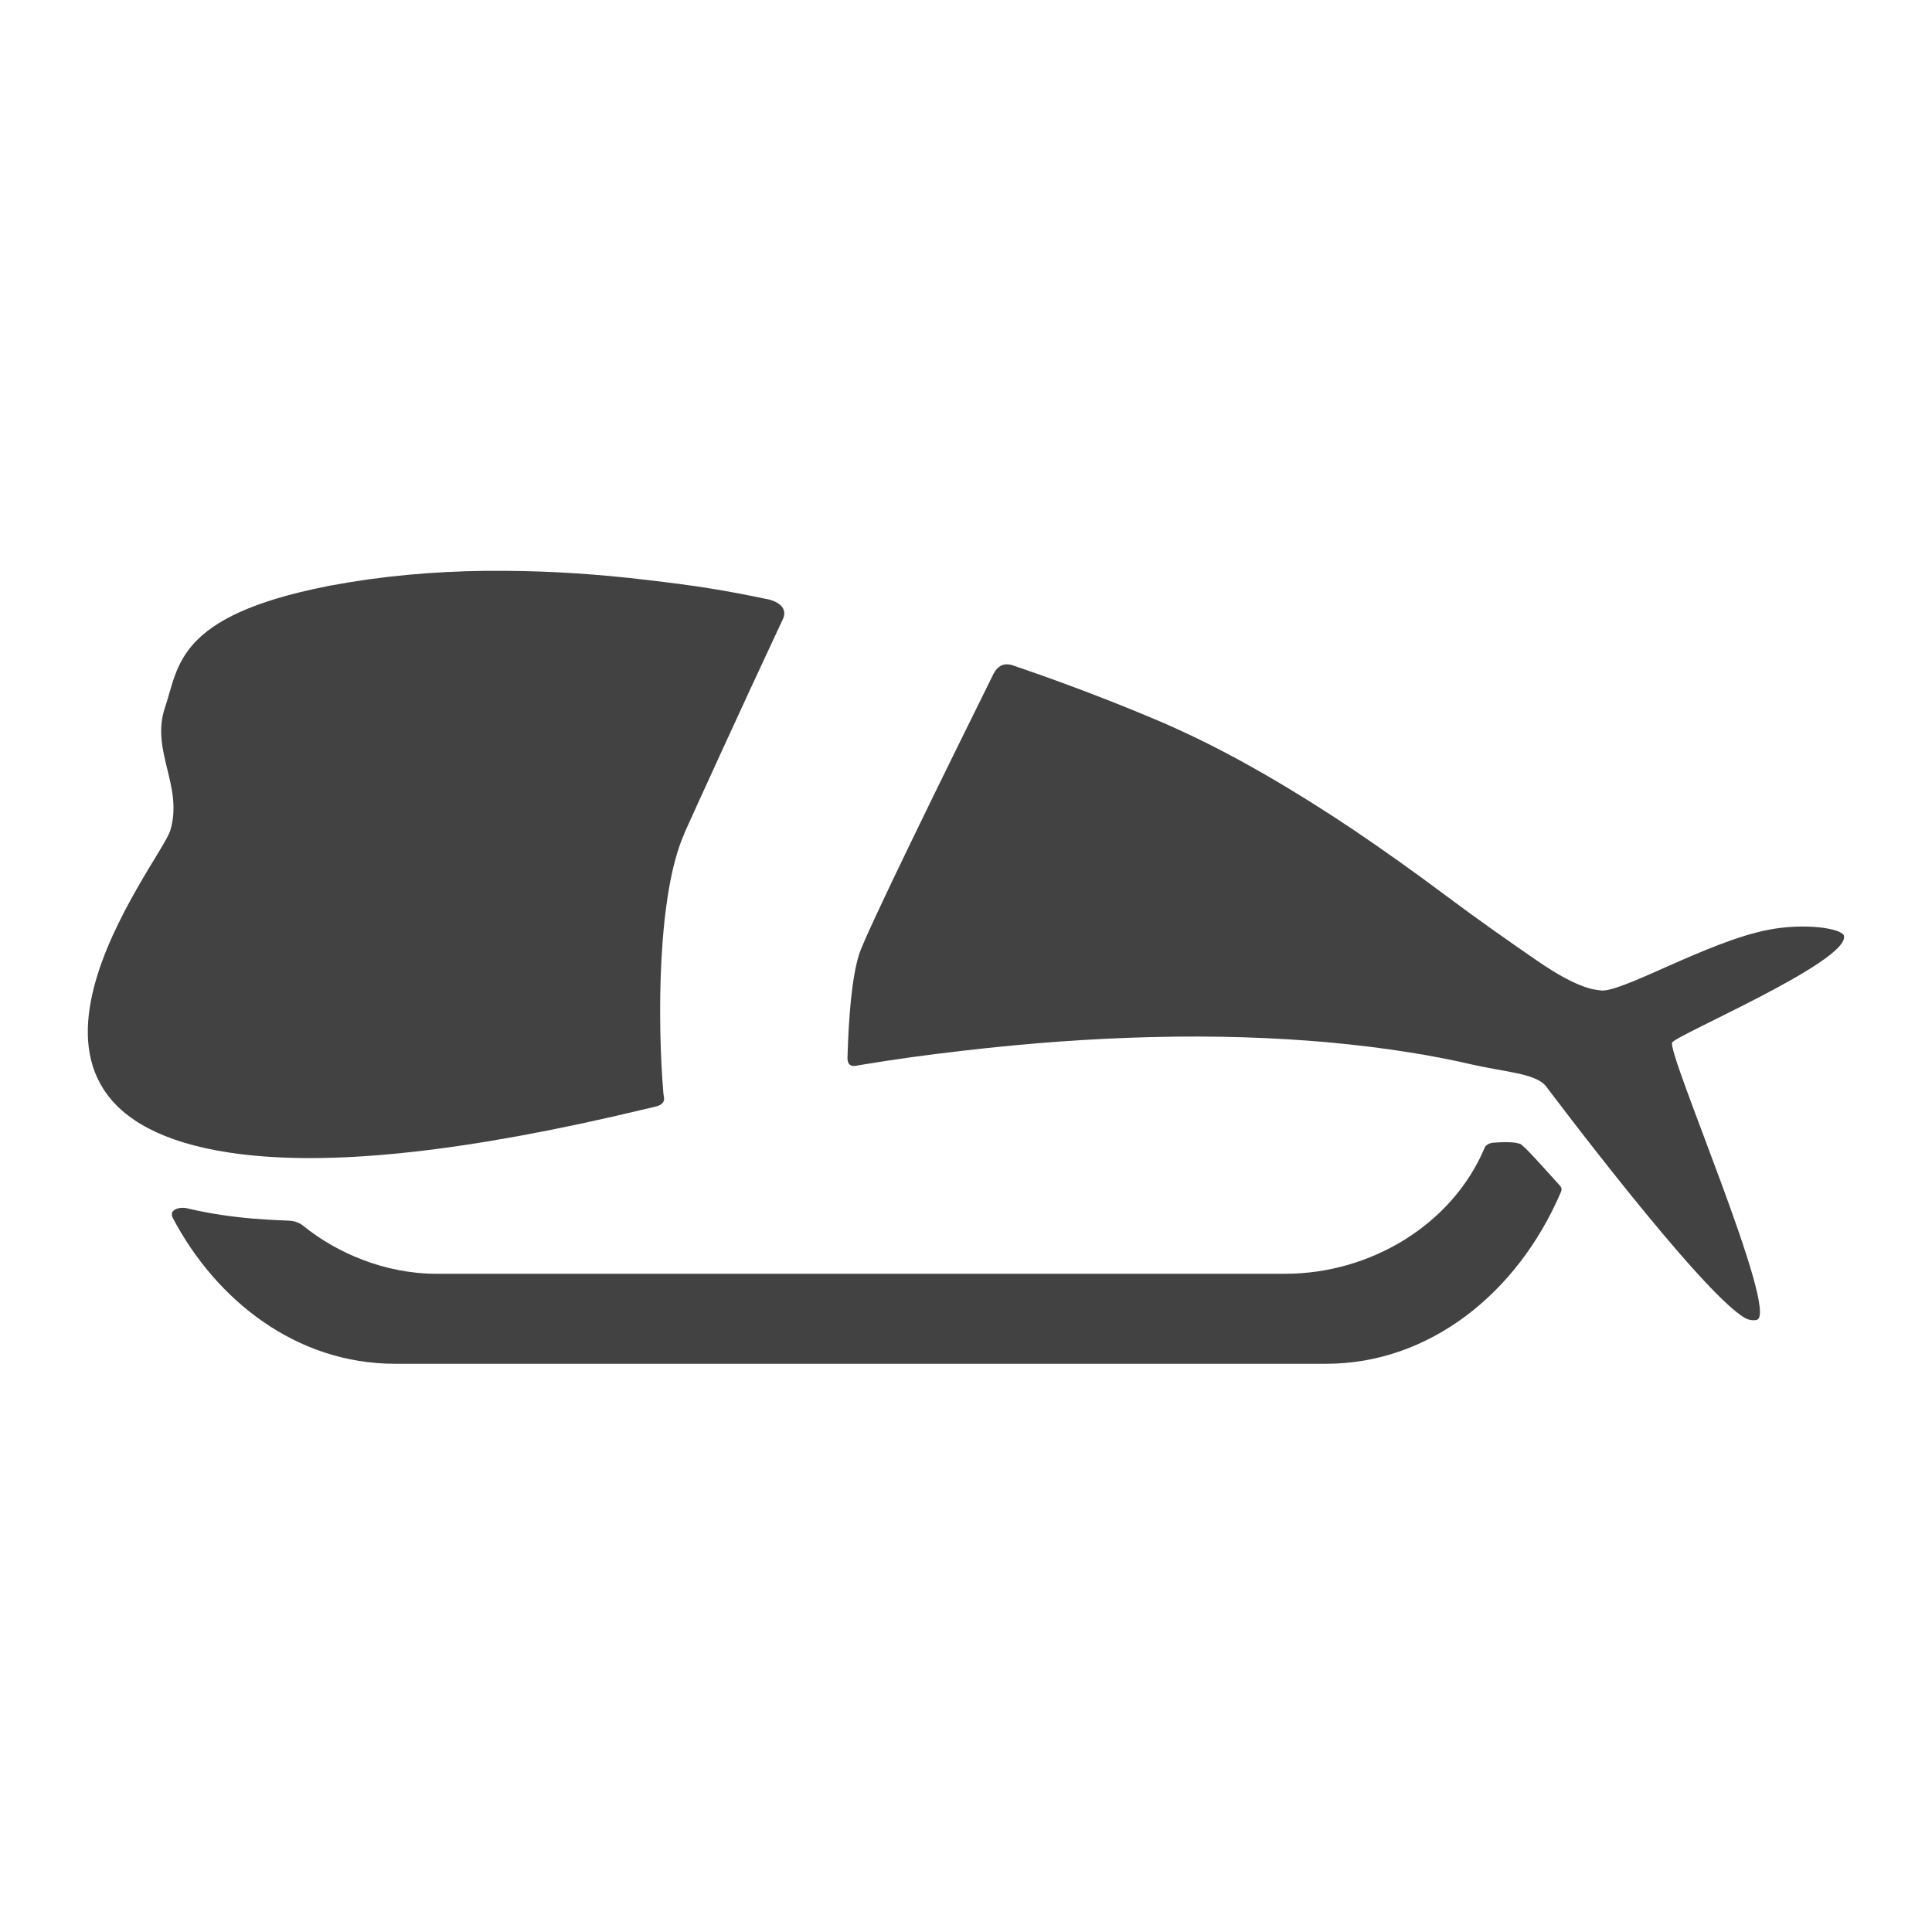
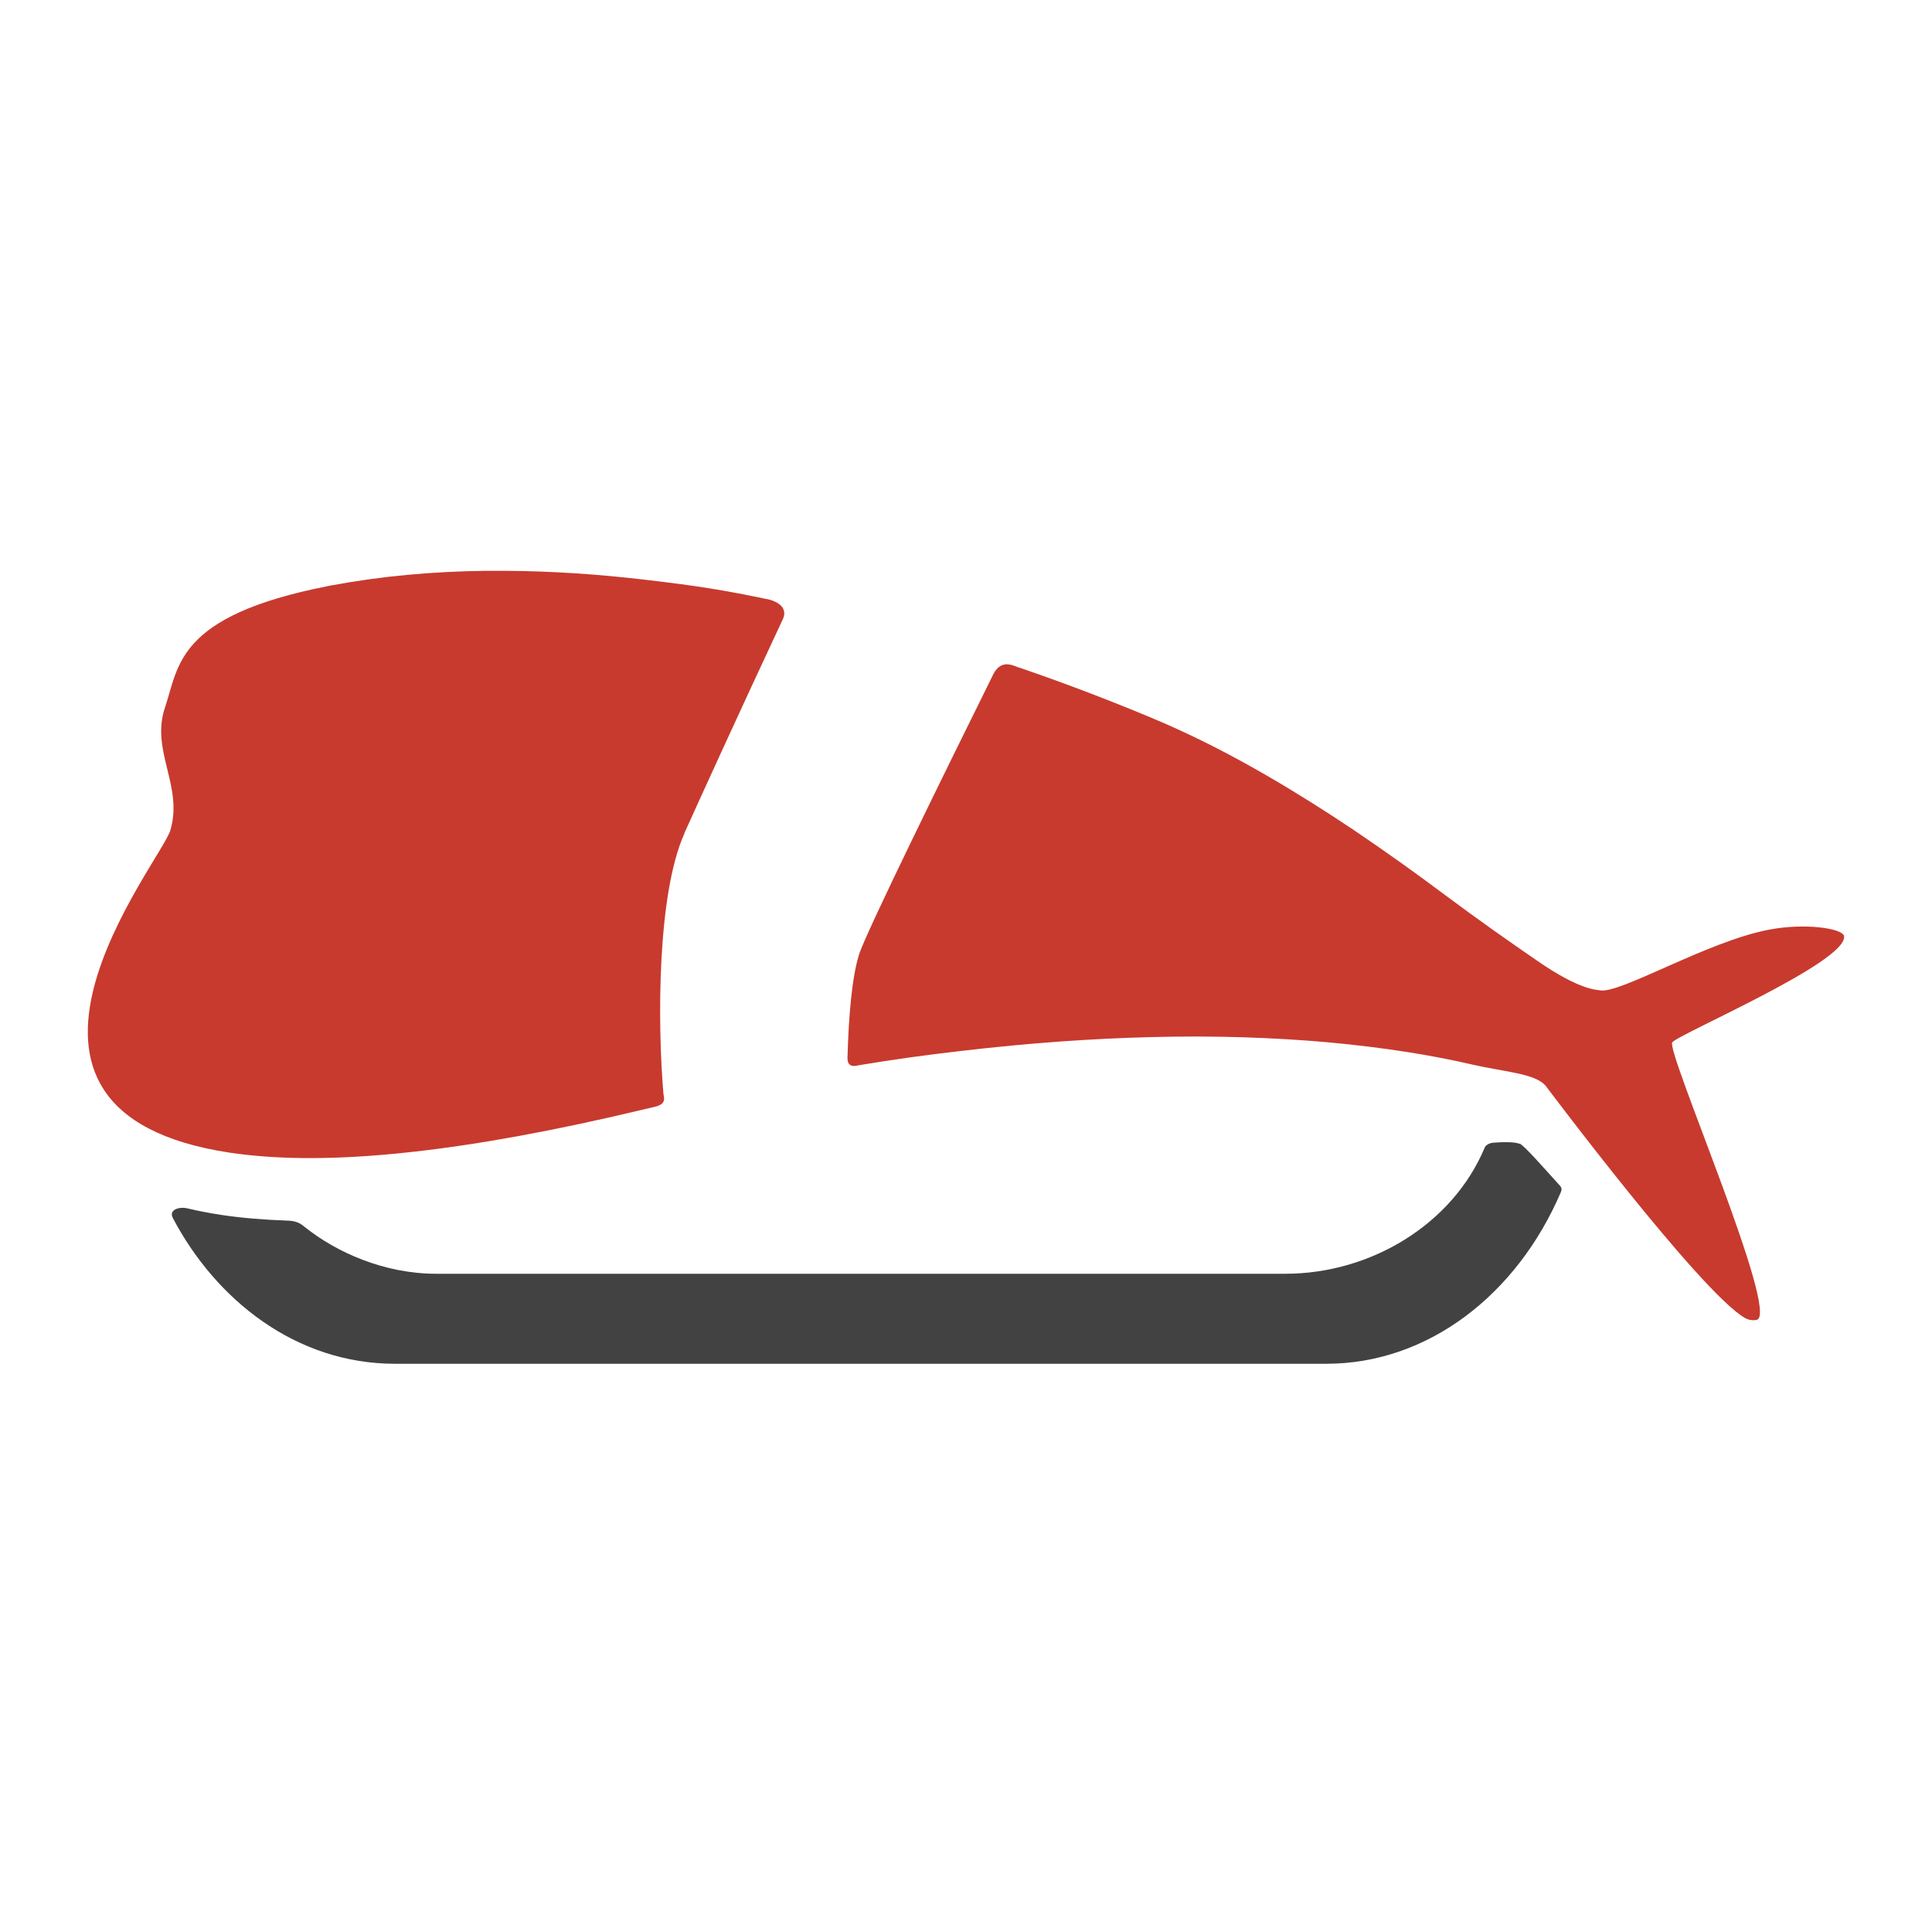
<svg xmlns="http://www.w3.org/2000/svg" width="44" height="44" viewBox="0 0 44 44" fill="none">
  <path d="M34.608 26.051C34.516 26.005 34.232 26.005 34.011 26.024C33.934 26.028 33.842 26.07 33.814 26.134C33.081 27.886 31.214 29.009 29.274 29.009H9.932C8.753 29.009 7.662 28.523 6.937 27.941C6.777 27.798 6.616 27.803 6.538 27.798C6.006 27.78 5.507 27.739 5.048 27.67C4.773 27.629 4.516 27.578 4.264 27.519C4.09 27.477 3.833 27.546 3.938 27.743C4.92 29.605 6.74 31.059 8.996 31.059H30.205C32.53 31.059 34.548 29.477 35.543 27.161C35.557 27.129 35.589 27.065 35.52 26.996C35.149 26.588 34.731 26.106 34.608 26.042V26.051Z" fill="#424242" />
-   <path class="red-on-hover" d="M15.586 18.975C15.848 18.393 16.856 16.178 17.829 14.101C17.884 13.986 17.911 13.775 17.54 13.66C16.462 13.431 15.816 13.335 14.715 13.206C13.637 13.078 12.56 13.005 11.491 13C11.349 13 11.207 13 11.065 13C9.868 13.014 8.694 13.119 7.561 13.33H7.552C7.515 13.339 7.479 13.344 7.442 13.353C4.016 14.032 4.076 15.169 3.76 16.105C3.42 17.095 4.181 17.898 3.879 18.911C3.663 19.636 -1.01 25.317 5.245 26.253C6.204 26.395 7.401 26.422 8.882 26.285C10.294 26.157 11.973 25.881 13.949 25.432C14.165 25.381 14.793 25.235 14.912 25.207C15.192 25.143 15.118 24.992 15.109 24.909C14.972 23.29 14.967 20.36 15.586 18.984V18.975Z" fill="#424242" />
-   <path class="red-on-hover" d="M42 21.323C41.964 21.135 41.078 21.016 40.271 21.176C38.864 21.447 36.855 22.662 36.428 22.552C36.373 22.538 35.997 22.566 34.998 21.873C34.392 21.456 33.714 20.984 32.847 20.337C32.223 19.869 31.535 19.379 30.816 18.893C29.541 18.04 28.156 17.214 26.821 16.609C26.721 16.563 26.615 16.517 26.514 16.471C25.528 16.049 24.432 15.623 23.258 15.219C23.203 15.201 23.144 15.183 23.089 15.16C22.983 15.123 22.777 15.068 22.63 15.339C21.543 17.535 19.709 21.263 19.562 21.745C19.402 22.263 19.328 23.134 19.301 24.084C19.301 24.157 19.301 24.327 19.548 24.262C20.461 24.111 21.08 24.029 21.91 23.932C23.474 23.749 24.895 23.653 26.179 23.62C27.716 23.579 29.059 23.634 30.215 23.735C31.581 23.859 32.682 24.047 33.526 24.244C34.296 24.418 34.952 24.446 35.2 24.726C35.2 24.726 38.717 29.421 39.735 30.013C39.868 30.091 39.992 30.063 40.01 30.059C40.542 29.917 37.942 23.946 38.084 23.74C38.208 23.556 42.11 21.896 41.996 21.314L42 21.323Z" fill="#424242" />
+   <path class="red-on-hover" d="M15.586 18.975C15.848 18.393 16.856 16.178 17.829 14.101C17.884 13.986 17.911 13.775 17.54 13.66C16.462 13.431 15.816 13.335 14.715 13.206C13.637 13.078 12.56 13.005 11.491 13C11.349 13 11.207 13 11.065 13C9.868 13.014 8.694 13.119 7.561 13.33H7.552C7.515 13.339 7.479 13.344 7.442 13.353C4.016 14.032 4.076 15.169 3.76 16.105C3.42 17.095 4.181 17.898 3.879 18.911C3.663 19.636 -1.01 25.317 5.245 26.253C6.204 26.395 7.401 26.422 8.882 26.285C10.294 26.157 11.973 25.881 13.949 25.432C14.165 25.381 14.793 25.235 14.912 25.207C15.192 25.143 15.118 24.992 15.109 24.909C14.972 23.29 14.967 20.36 15.586 18.984V18.975Z" fill="#C83A2E" />
+   <path class="red-on-hover" d="M42 21.323C41.964 21.135 41.078 21.016 40.271 21.176C38.864 21.447 36.855 22.662 36.428 22.552C36.373 22.538 35.997 22.566 34.998 21.873C34.392 21.456 33.714 20.984 32.847 20.337C32.223 19.869 31.535 19.379 30.816 18.893C29.541 18.04 28.156 17.214 26.821 16.609C26.721 16.563 26.615 16.517 26.514 16.471C25.528 16.049 24.432 15.623 23.258 15.219C23.203 15.201 23.144 15.183 23.089 15.16C22.983 15.123 22.777 15.068 22.63 15.339C21.543 17.535 19.709 21.263 19.562 21.745C19.402 22.263 19.328 23.134 19.301 24.084C19.301 24.157 19.301 24.327 19.548 24.262C20.461 24.111 21.08 24.029 21.91 23.932C23.474 23.749 24.895 23.653 26.179 23.62C27.716 23.579 29.059 23.634 30.215 23.735C31.581 23.859 32.682 24.047 33.526 24.244C34.296 24.418 34.952 24.446 35.2 24.726C35.2 24.726 38.717 29.421 39.735 30.013C39.868 30.091 39.992 30.063 40.01 30.059C40.542 29.917 37.942 23.946 38.084 23.74C38.208 23.556 42.11 21.896 41.996 21.314L42 21.323Z" fill="#C83A2E" />
</svg>
